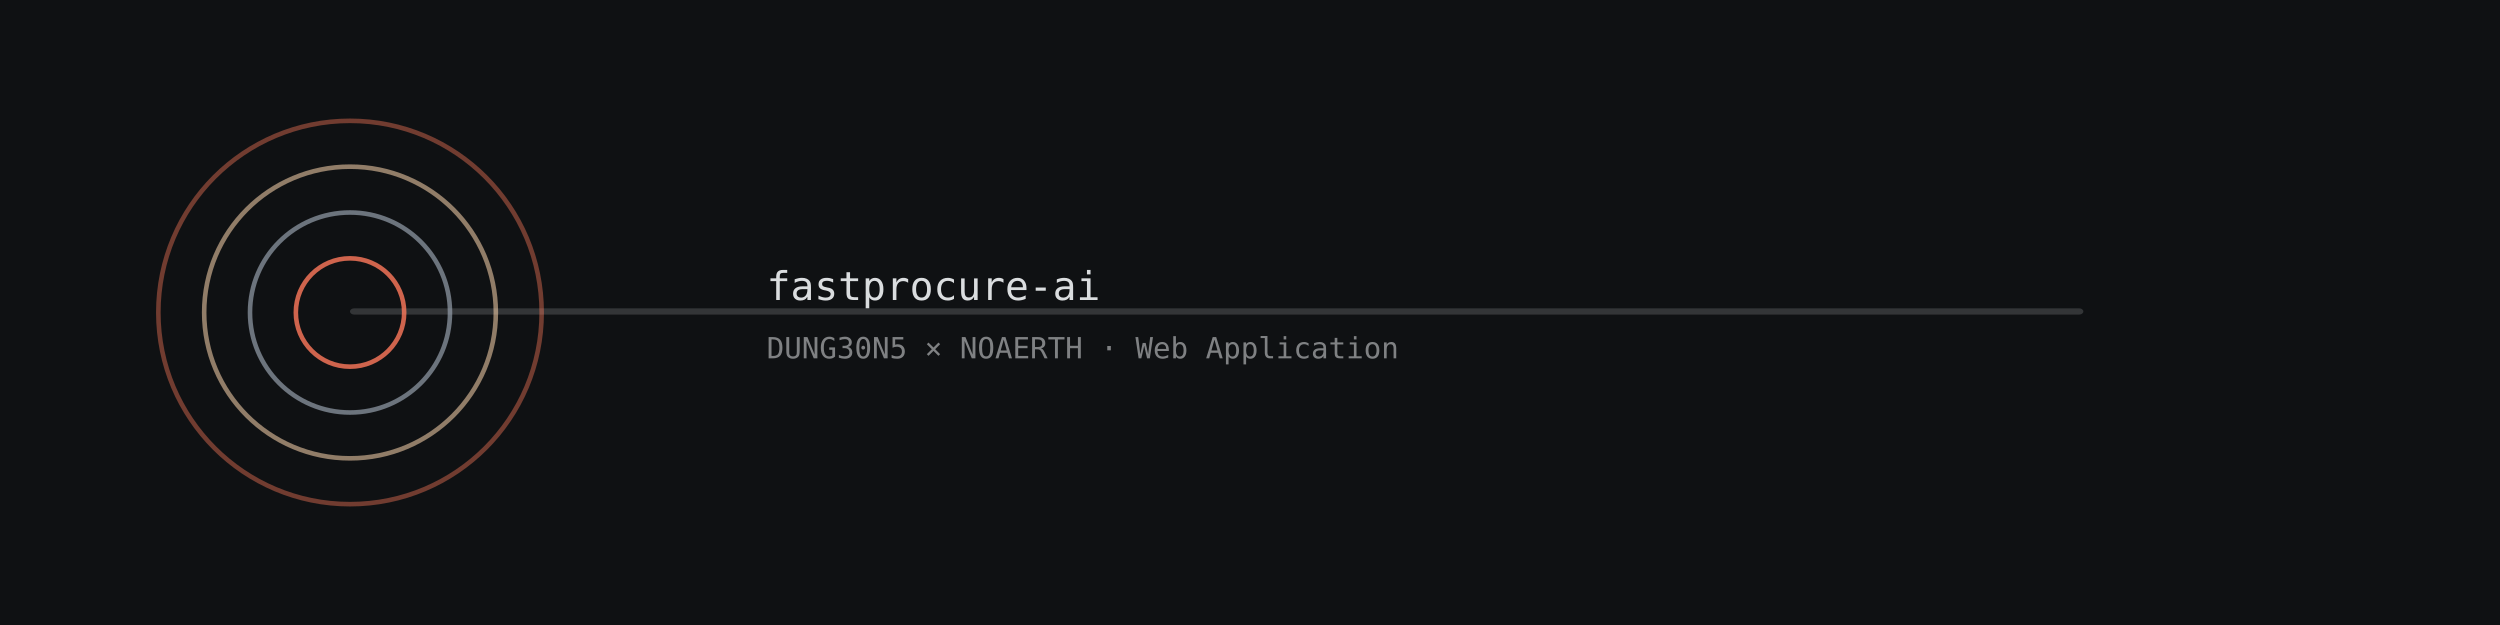
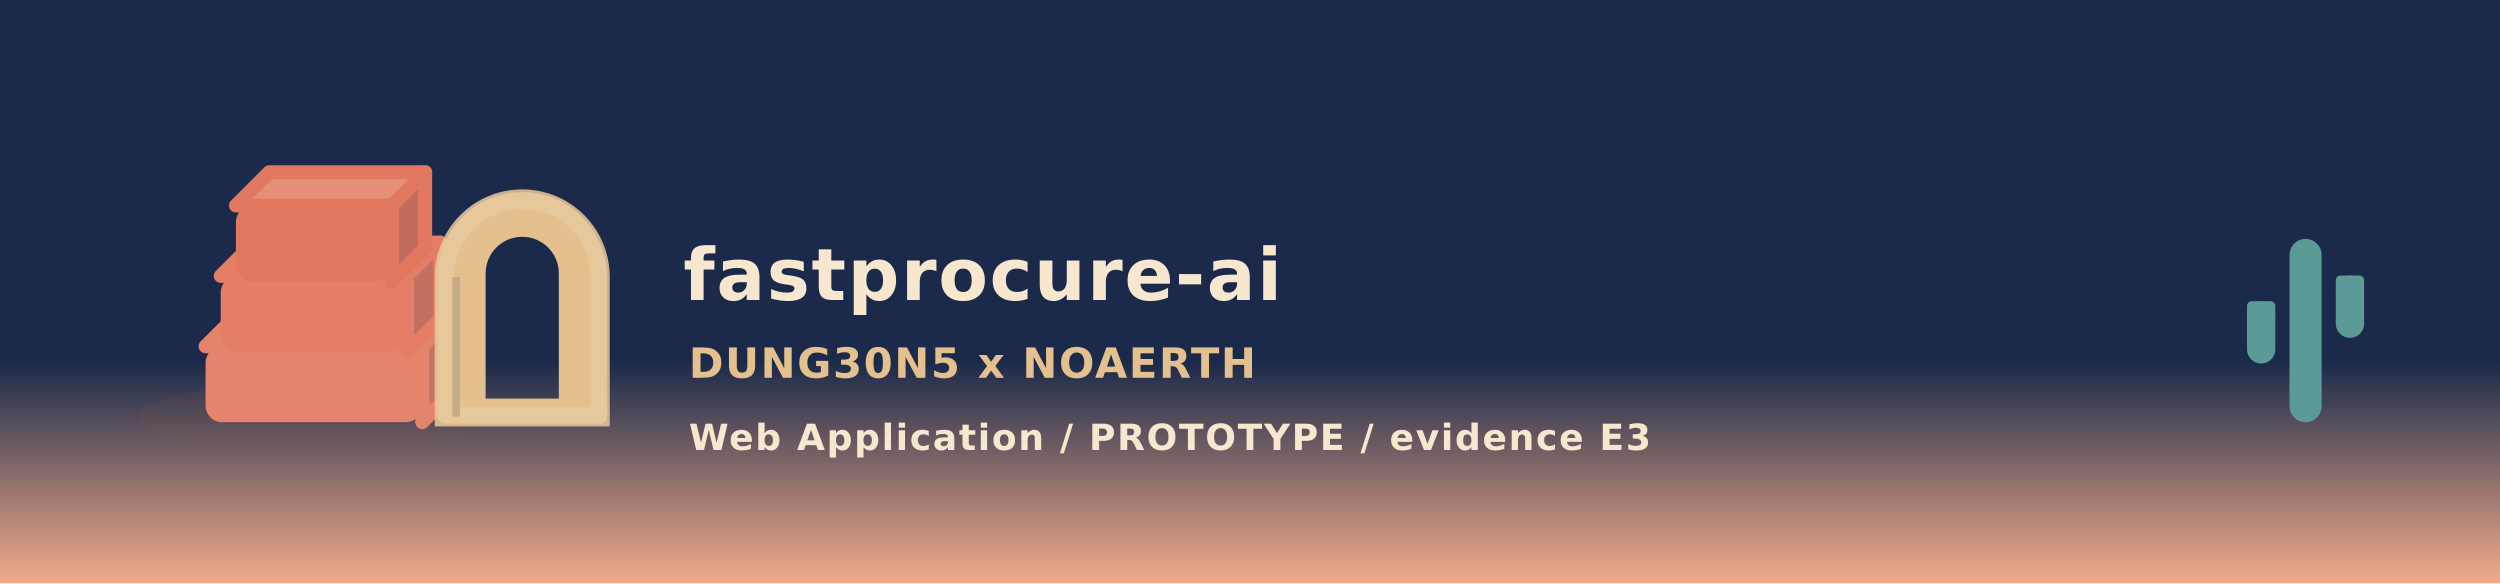
- <svg xmlns="http://www.w3.org/2000/svg" viewBox="0 0 1200 300" width="1200" height="300" role="img" aria-label="fastprocure-ai identity object">
-   <rect width="1200" height="300" fill="#0f1113" />
-   <defs>
-     <linearGradient id="gft" x1="0" y1="0" x2="1" y2="1">
-       <stop offset="0%" stop-color="#ff7a5c" />
-       <stop offset="100%" stop-color="#9aa5b1" />
-     </linearGradient>
-   </defs>
-   <rect x="168.00" y="148.00" width="832.00" height="3.00" rx="2.00" fill="rgba(241,243,245,0.160)" opacity="1.00" />
-   <circle cx="168.00" cy="150.00" r="26.00" fill="none" stroke="rgba(255,122,92,0.800)" stroke-width="2.20" opacity="1.00" />
-   <circle cx="168.00" cy="150.00" r="48.00" fill="none" stroke="rgba(154,165,177,0.670)" stroke-width="2.20" opacity="1.00" />
-   <circle cx="168.00" cy="150.00" r="70.00" fill="none" stroke="rgba(255,216,177,0.540)" stroke-width="2.20" opacity="1.00" />
-   <circle cx="168.00" cy="150.00" r="92.00" fill="none" stroke="rgba(255,122,92,0.410)" stroke-width="2.20" opacity="1.00" />
-   <text x="368" y="144" font-family="ui-monospace,Menlo,monospace" font-size="19" fill="rgba(241,243,245,0.900)">fastprocure-ai</text>
-   <text x="368" y="172" font-family="ui-monospace,Menlo,monospace" font-size="14" fill="rgba(241,243,245,0.500)">DUNG30N5 × NOAERTH · Web Application</text>
+ <svg xmlns="http://www.w3.org/2000/svg" width="900" height="210" viewBox="0 0 900 210" role="img" aria-label="fastprocure-ai - identity object">
+   <linearGradient id="skyf" x1="0" y1="0" x2="0" y2="1">
+     <stop offset="0" stop-color="#1b2a4a" />
+     <stop offset="0.62" stop-color="#1b2a4a" />
+     <stop offset="1" stop-color="#f3ad8a" />
+   </linearGradient>
+   <rect width="900" height="210" fill="url(#skyf)" />
+   <rect x="0" y="352" width="900" height="-142" fill="#e3c08d" />
+   <rect x="0" y="352" width="900" height="3" fill="#e6c596" />
+   <ellipse cx="112" cy="150" rx="62" ry="12" fill="rgba(138,90,68,0.11)" />
+   <path d="M74,124.67 L152,124.67 L164,112.67 L86,112.67 Z" fill="#e99a82" stroke="#e5846c" stroke-width="5" stroke-linejoin="round" />
+   <path d="M152,124.67 L164,112.67 L164,140 L152,152 Z" fill="#c37566" stroke="#e5846c" stroke-width="5" stroke-linejoin="round" />
+   <rect x="74" y="124.67" width="78" height="27.33" rx="6" fill="#e5846c" />
+   <path d="M79.46,99.33 L146.54,99.33 L158.54,87.33 L91.46,87.33 Z" fill="#e8957d" stroke="#e47e66" stroke-width="5" stroke-linejoin="round" />
+   <path d="M146.54,99.33 L158.54,87.33 L158.54,114.67 L146.54,126.67 Z" fill="#c27061" stroke="#e47e66" stroke-width="5" stroke-linejoin="round" />
+   <rect x="79.46" y="99.33" width="67.08" height="27.33" rx="6" fill="#e47e66" />
+   <path d="M84.92,74 L141.08,74 L153.08,62 L96.92,62 Z" fill="#e79079" stroke="#e37861" stroke-width="5" stroke-linejoin="round" />
+   <path d="M141.08,74 L153.08,62 L153.08,89.33 L141.08,101.33 Z" fill="#c16b5d" stroke="#e37861" stroke-width="5" stroke-linejoin="round" />
+   <rect x="84.92" y="74" width="56.16" height="27.33" rx="6" fill="#e37861" />
+   <path d="M160,150 L160,99.68 A28,28 0 0 1 216,99.68 L216,150 Z M172.32,146 L172.32,98.43 A15.68,15.68 0 0 1 203.68,98.43 L203.68,146 Z" fill="#e3c08d" fill-rule="evenodd" stroke="#e3c08d" stroke-width="5" stroke-linejoin="round" />
+   <path d="M160,150 L160,99.68 A28,28 0 0 1 216,99.68 L216,150 Z" fill="none" stroke="#e8c99d" stroke-width="7" stroke-linecap="round" opacity="0.85" />
+   <rect x="162.8" y="99.68" width="2.8" height="50.32" fill="#c7ab84" />
+   <text x="246" y="108" font-family="Verdana,DejaVu Sans,sans-serif" font-size="26" font-weight="700" letter-spacing="0.6" fill="#f6e7ce" text-anchor="start">fastprocure-ai</text>
+   <text x="248" y="136" font-family="Verdana,DejaVu Sans,sans-serif" font-size="15" font-weight="700" letter-spacing="0.6" fill="#e3c08d" text-anchor="start">DUNG30N5 x NOAERTH</text>
+   <text x="248" y="162" font-family="Verdana,DejaVu Sans,sans-serif" font-size="13" font-weight="700" letter-spacing="0.6" fill="#f6e7ce" text-anchor="start">Web Application  /  PROTOTYPE  /  evidence E3</text>
+   <rect x="824.22" y="86" width="11.56" height="66" rx="5.78" fill="#5b9a97" />
+   <rect x="808.92" y="108.44" width="10.2" height="22.44" rx="5.1" fill="#5b9a97" />
+   <rect x="808.92" y="108.44" width="10.2" height="6.6" rx="1.7" fill="#5b9a97" />
+   <rect x="840.88" y="99.2" width="10.2" height="22.44" rx="5.1" fill="#5b9a97" />
+   <rect x="840.88" y="99.2" width="10.2" height="6.6" rx="1.7" fill="#5b9a97" />
</svg>
